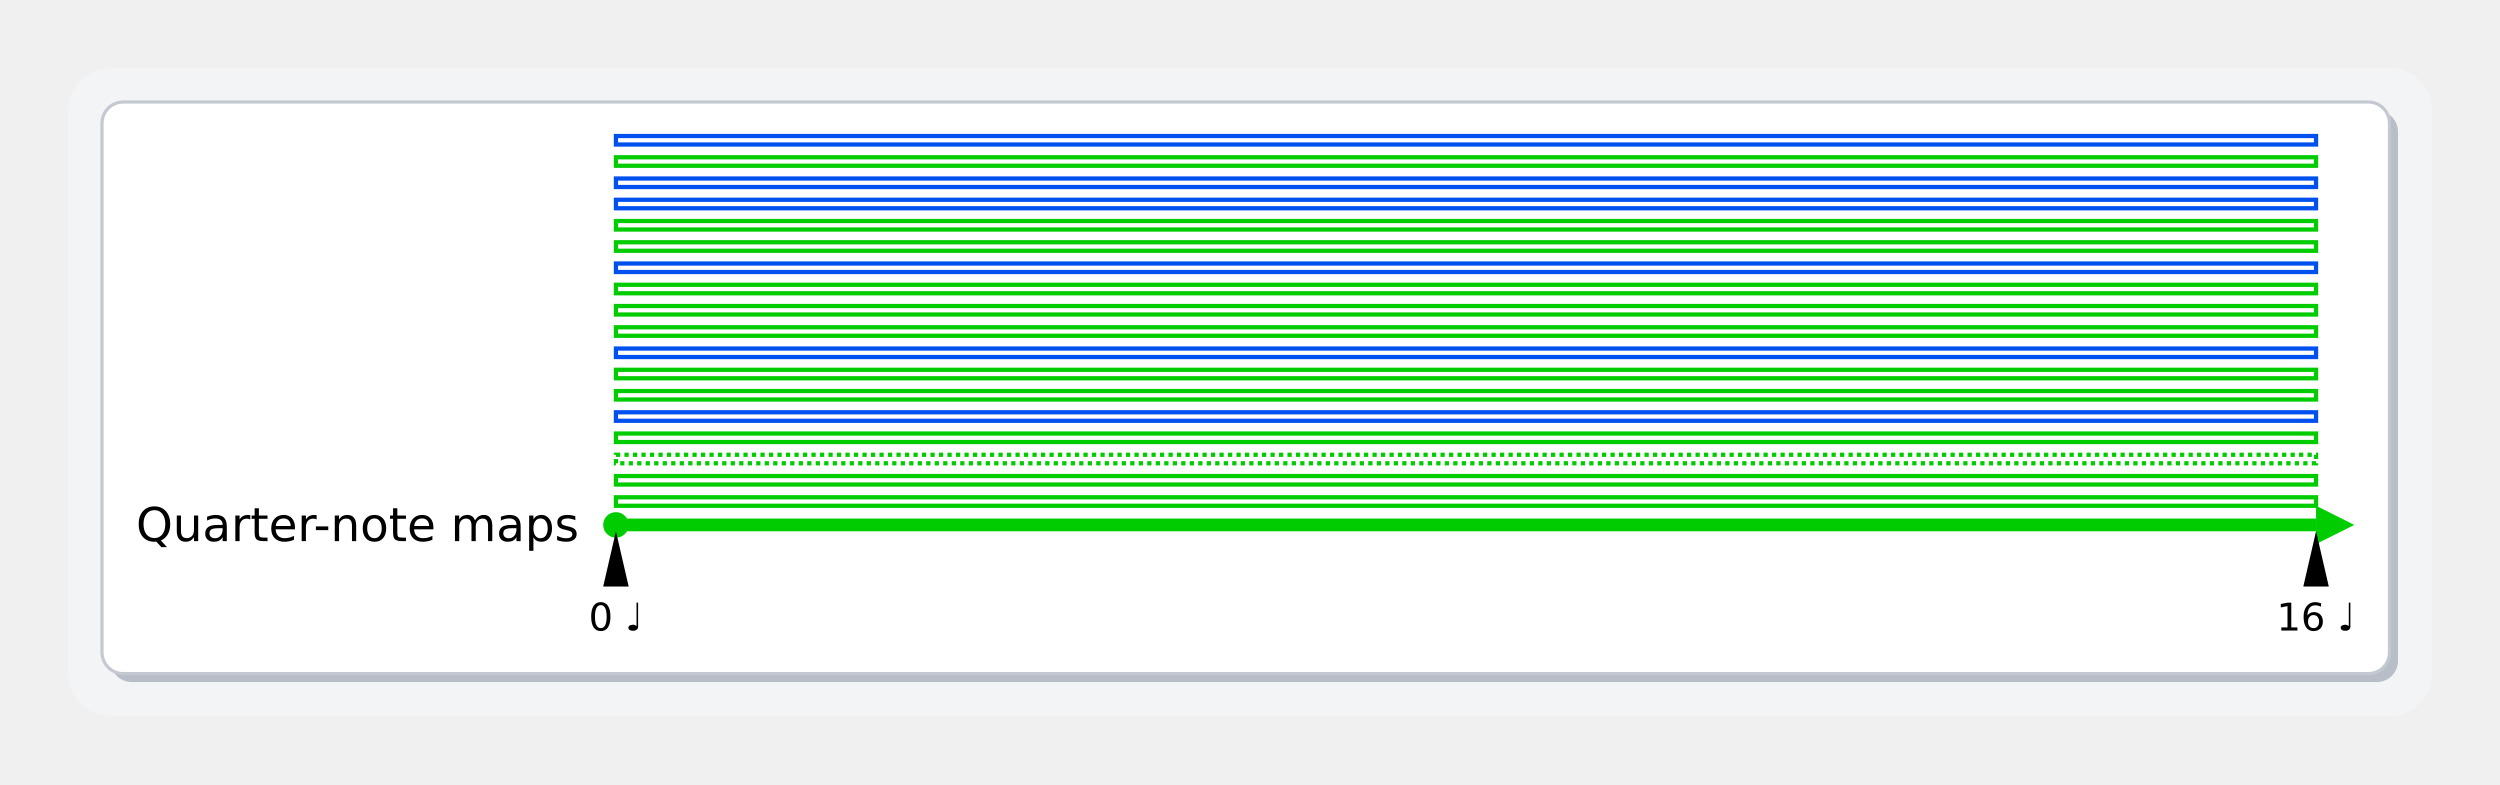
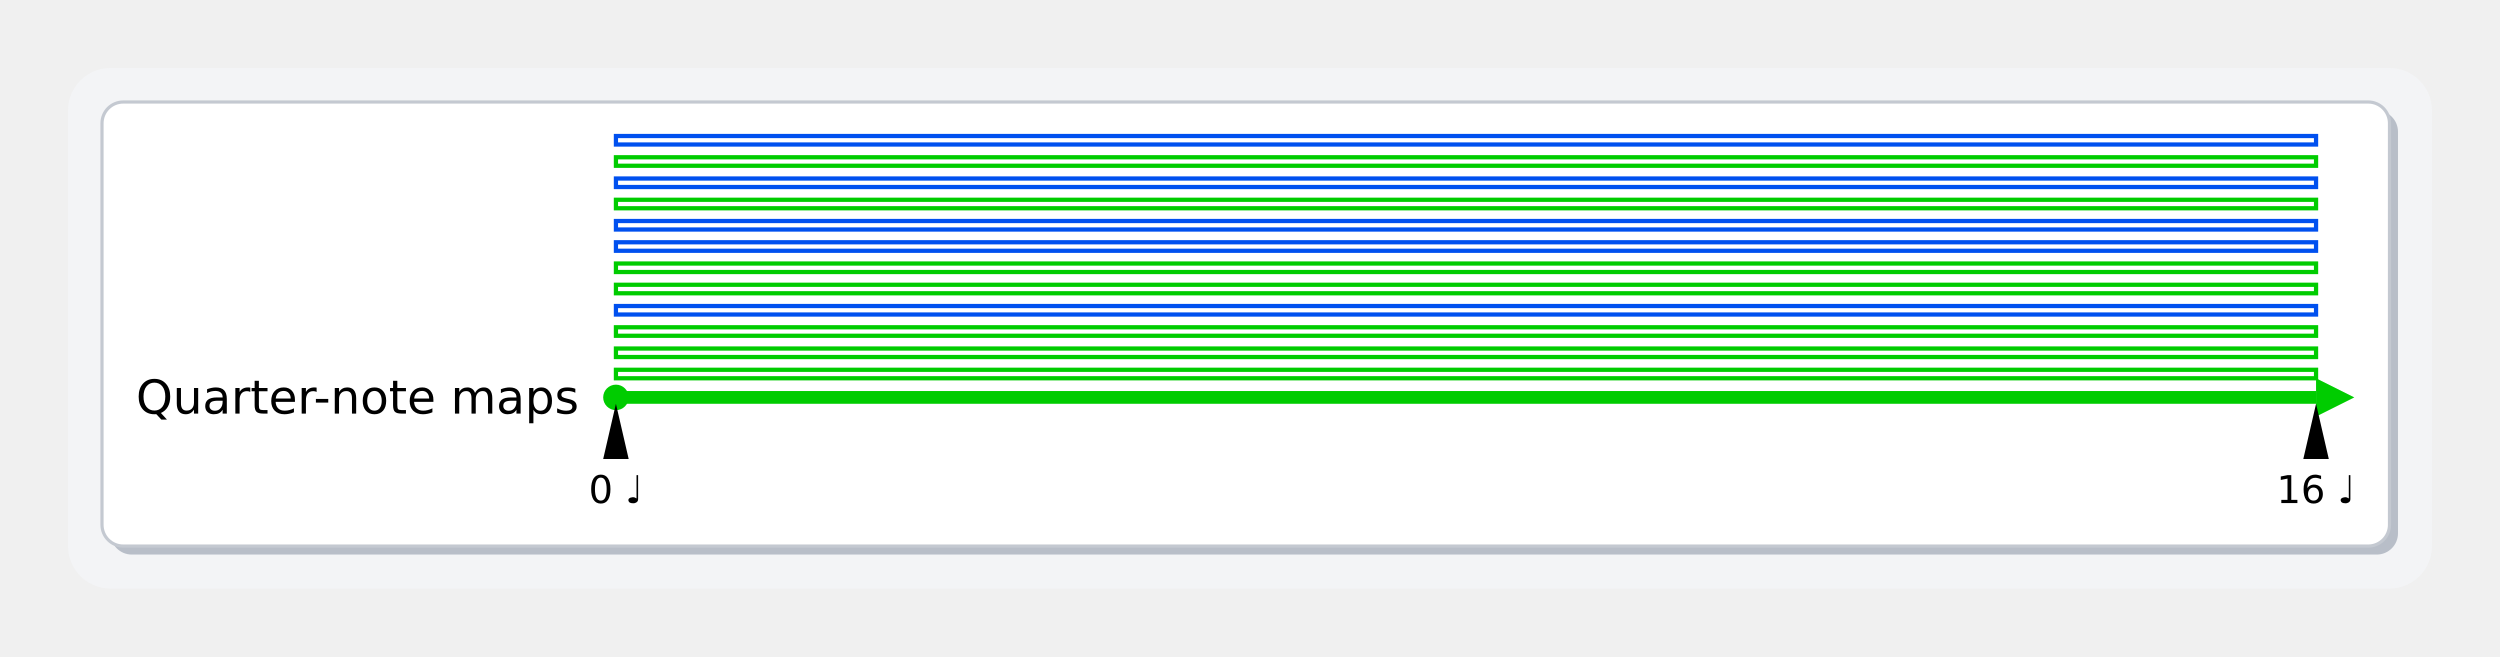
- <svg xmlns="http://www.w3.org/2000/svg" width="588.193" height="184.477" viewBox="0 0 588.193 184.477" font-family="DejaVu Sans" text-rendering="geometricPrecision" style="font-kerning:none;font-variant-ligatures:none">
+ <svg xmlns="http://www.w3.org/2000/svg" width="588.193" height="154.477" viewBox="0 0 588.193 154.477" font-family="DejaVu Sans" text-rendering="geometricPrecision" style="font-kerning:none;font-variant-ligatures:none">
  <g transform="translate(16 16)">
-     <rect x="0" y="0" width="556.193" height="152.477" rx="10" fill="#F3F4F6" />
-     <rect data-address="maps:quarters/card" x="10" y="10" width="538.193" height="134.477" rx="5" fill="#B8BEC8" />
-     <rect data-address="maps:quarters/card" x="8" y="8" width="538.193" height="134.477" rx="5" fill="#FFFFFF" stroke="#C4C9D1" stroke-width="0.75" />
-     <polygon data-address="maps:quarters/cmap_1" points="128.914,101 528.914,101 528.914,103 128.914,103" fill="none" stroke="#00CC00" stroke-width="1" />
-     <polygon data-address="maps:quarters/cmap_10" points="128.914,96 528.914,96 528.914,98 128.914,98" fill="none" stroke="#00CC00" stroke-width="1" />
-     <polygon data-address="maps:quarters/cmap_11" points="128.914,91 528.914,91 528.914,93 128.914,93" fill="none" stroke="#00CC00" stroke-width="1" stroke-dasharray="1 1" />
-     <polygon data-address="maps:quarters/cmap_12" points="128.914,86 528.914,86 528.914,88 128.914,88" fill="none" stroke="#00CC00" stroke-width="1" />
-     <polygon data-address="maps:quarters/cmap_13" points="128.914,81 528.914,81 528.914,83 128.914,83" fill="none" stroke="#0050EF" stroke-width="1" />
-     <polygon data-address="maps:quarters/cmap_14" points="128.914,76 528.914,76 528.914,78 128.914,78" fill="none" stroke="#00CC00" stroke-width="1" />
-     <polygon data-address="maps:quarters/cmap_2" points="128.914,71 528.914,71 528.914,73 128.914,73" fill="none" stroke="#00CC00" stroke-width="1" />
-     <polygon data-address="maps:quarters/cmap_3" points="128.914,66 528.914,66 528.914,68 128.914,68" fill="none" stroke="#0050EF" stroke-width="1" />
-     <polygon data-address="maps:quarters/cmap_4" points="128.914,61 528.914,61 528.914,63 128.914,63" fill="none" stroke="#00CC00" stroke-width="1" />
-     <polygon data-address="maps:quarters/cmap_5" points="128.914,56 528.914,56 528.914,58 128.914,58" fill="none" stroke="#00CC00" stroke-width="1" />
-     <polygon data-address="maps:quarters/cmap_6" points="128.914,51 528.914,51 528.914,53 128.914,53" fill="none" stroke="#00CC00" stroke-width="1" />
-     <polygon data-address="maps:quarters/cmap_7" points="128.914,46 528.914,46 528.914,48 128.914,48" fill="none" stroke="#0050EF" stroke-width="1" />
-     <polygon data-address="maps:quarters/cmap_8" points="128.914,41 528.914,41 528.914,43 128.914,43" fill="none" stroke="#00CC00" stroke-width="1" />
-     <polygon data-address="maps:quarters/cmap_9" points="128.914,36 528.914,36 528.914,38 128.914,38" fill="none" stroke="#00CC00" stroke-width="1" />
-     <polygon data-address="maps:quarters/lmap_1" points="128.914,31 528.914,31 528.914,33 128.914,33" fill="none" stroke="#0050EF" stroke-width="1" />
-     <polygon data-address="maps:quarters/pmap_1" points="128.914,26 528.914,26 528.914,28 128.914,28" fill="none" stroke="#0050EF" stroke-width="1" />
-     <polygon data-address="maps:quarters/tmap_1" points="128.914,21 528.914,21 528.914,23 128.914,23" fill="none" stroke="#00CC00" stroke-width="1" />
-     <polygon data-address="maps:quarters/tmap_2" points="128.914,16 528.914,16 528.914,18 128.914,18" fill="none" stroke="#0050EF" stroke-width="1" />
-     <line data-address="maps:quarters" x1="128.914" y1="107.5" x2="528.914" y2="107.5" stroke="#00CC00" stroke-width="3" />
-     <circle data-address="maps:quarters" cx="128.914" cy="107.5" r="3" fill="#00CC00" />
-     <polygon data-address="maps:quarters" points="537.914,107.5 528.914,103 528.914,112" fill="#00CC00" />
-     <polygon data-address="maps:quarters/start" points="128.914,109 125.914,122 131.914,122" fill="#000000" />
-     <polygon data-address="maps:quarters/end" points="528.914,109 525.914,122 531.914,122" fill="#000000" />
-     <text data-address="maps:quarters/name" x="16" y="111.308" text-anchor="start" font-size="11" fill="#000000">Quarter-note maps</text>
-     <text data-address="maps:quarters/start/label" x="128.914" y="132.354" text-anchor="middle" font-size="9" fill="#000000">0 ♩</text>
-     <text data-address="maps:quarters/end/label" x="528.914" y="132.354" text-anchor="middle" font-size="9" fill="#000000">16 ♩</text>
+     <rect x="0" y="0" width="556.193" height="122.477" rx="10" fill="#F3F4F6" />
+     <rect data-address="maps:quarters/card" x="10" y="10" width="538.193" height="104.477" rx="5" fill="#B8BEC8" />
+     <rect data-address="maps:quarters/card" x="8" y="8" width="538.193" height="104.477" rx="5" fill="#FFFFFF" stroke="#C4C9D1" stroke-width="0.75" />
+     <polygon data-address="maps:quarters/cmap_1" points="128.914,71 528.914,71 528.914,73 128.914,73" fill="none" stroke="#00CC00" stroke-width="1" />
+     <polygon data-address="maps:quarters/cmap_2" points="128.914,66 528.914,66 528.914,68 128.914,68" fill="none" stroke="#00CC00" stroke-width="1" />
+     <polygon data-address="maps:quarters/cmap_3" points="128.914,61 528.914,61 528.914,63 128.914,63" fill="none" stroke="#00CC00" stroke-width="1" />
+     <polygon data-address="maps:quarters/cmap_4" points="128.914,56 528.914,56 528.914,58 128.914,58" fill="none" stroke="#0050EF" stroke-width="1" />
+     <polygon data-address="maps:quarters/cmap_5" points="128.914,51 528.914,51 528.914,53 128.914,53" fill="none" stroke="#00CC00" stroke-width="1" />
+     <polygon data-address="maps:quarters/cmap_8" points="128.914,46 528.914,46 528.914,48 128.914,48" fill="none" stroke="#00CC00" stroke-width="1" />
+     <polygon data-address="maps:quarters/lmap_5" points="128.914,41 528.914,41 528.914,43 128.914,43" fill="none" stroke="#0050EF" stroke-width="1" />
+     <polygon data-address="maps:quarters/pmap_1" points="128.914,36 528.914,36 528.914,38 128.914,38" fill="none" stroke="#0050EF" stroke-width="1" />
+     <polygon data-address="maps:quarters/tmap_1" points="128.914,31 528.914,31 528.914,33 128.914,33" fill="none" stroke="#00CC00" stroke-width="1" />
+     <polygon data-address="maps:quarters/tmap_2" points="128.914,26 528.914,26 528.914,28 128.914,28" fill="none" stroke="#0050EF" stroke-width="1" />
+     <polygon data-address="maps:quarters/tmap_3" points="128.914,21 528.914,21 528.914,23 128.914,23" fill="none" stroke="#00CC00" stroke-width="1" />
+     <polygon data-address="maps:quarters/tmap_4" points="128.914,16 528.914,16 528.914,18 128.914,18" fill="none" stroke="#0050EF" stroke-width="1" />
+     <line data-address="maps:quarters" x1="128.914" y1="77.5" x2="528.914" y2="77.5" stroke="#00CC00" stroke-width="3" />
+     <circle data-address="maps:quarters" cx="128.914" cy="77.5" r="3" fill="#00CC00" />
+     <polygon data-address="maps:quarters" points="537.914,77.5 528.914,73 528.914,82" fill="#00CC00" />
+     <polygon data-address="maps:quarters/start" points="128.914,79 125.914,92 131.914,92" fill="#000000" />
+     <polygon data-address="maps:quarters/end" points="528.914,79 525.914,92 531.914,92" fill="#000000" />
+     <text data-address="maps:quarters/name" x="16" y="81.308" text-anchor="start" font-size="11" fill="#000000">Quarter-note maps</text>
+     <text data-address="maps:quarters/start/label" x="128.914" y="102.354" text-anchor="middle" font-size="9" fill="#000000">0 ♩</text>
+     <text data-address="maps:quarters/end/label" x="528.914" y="102.354" text-anchor="middle" font-size="9" fill="#000000">16 ♩</text>
  </g>
</svg>
